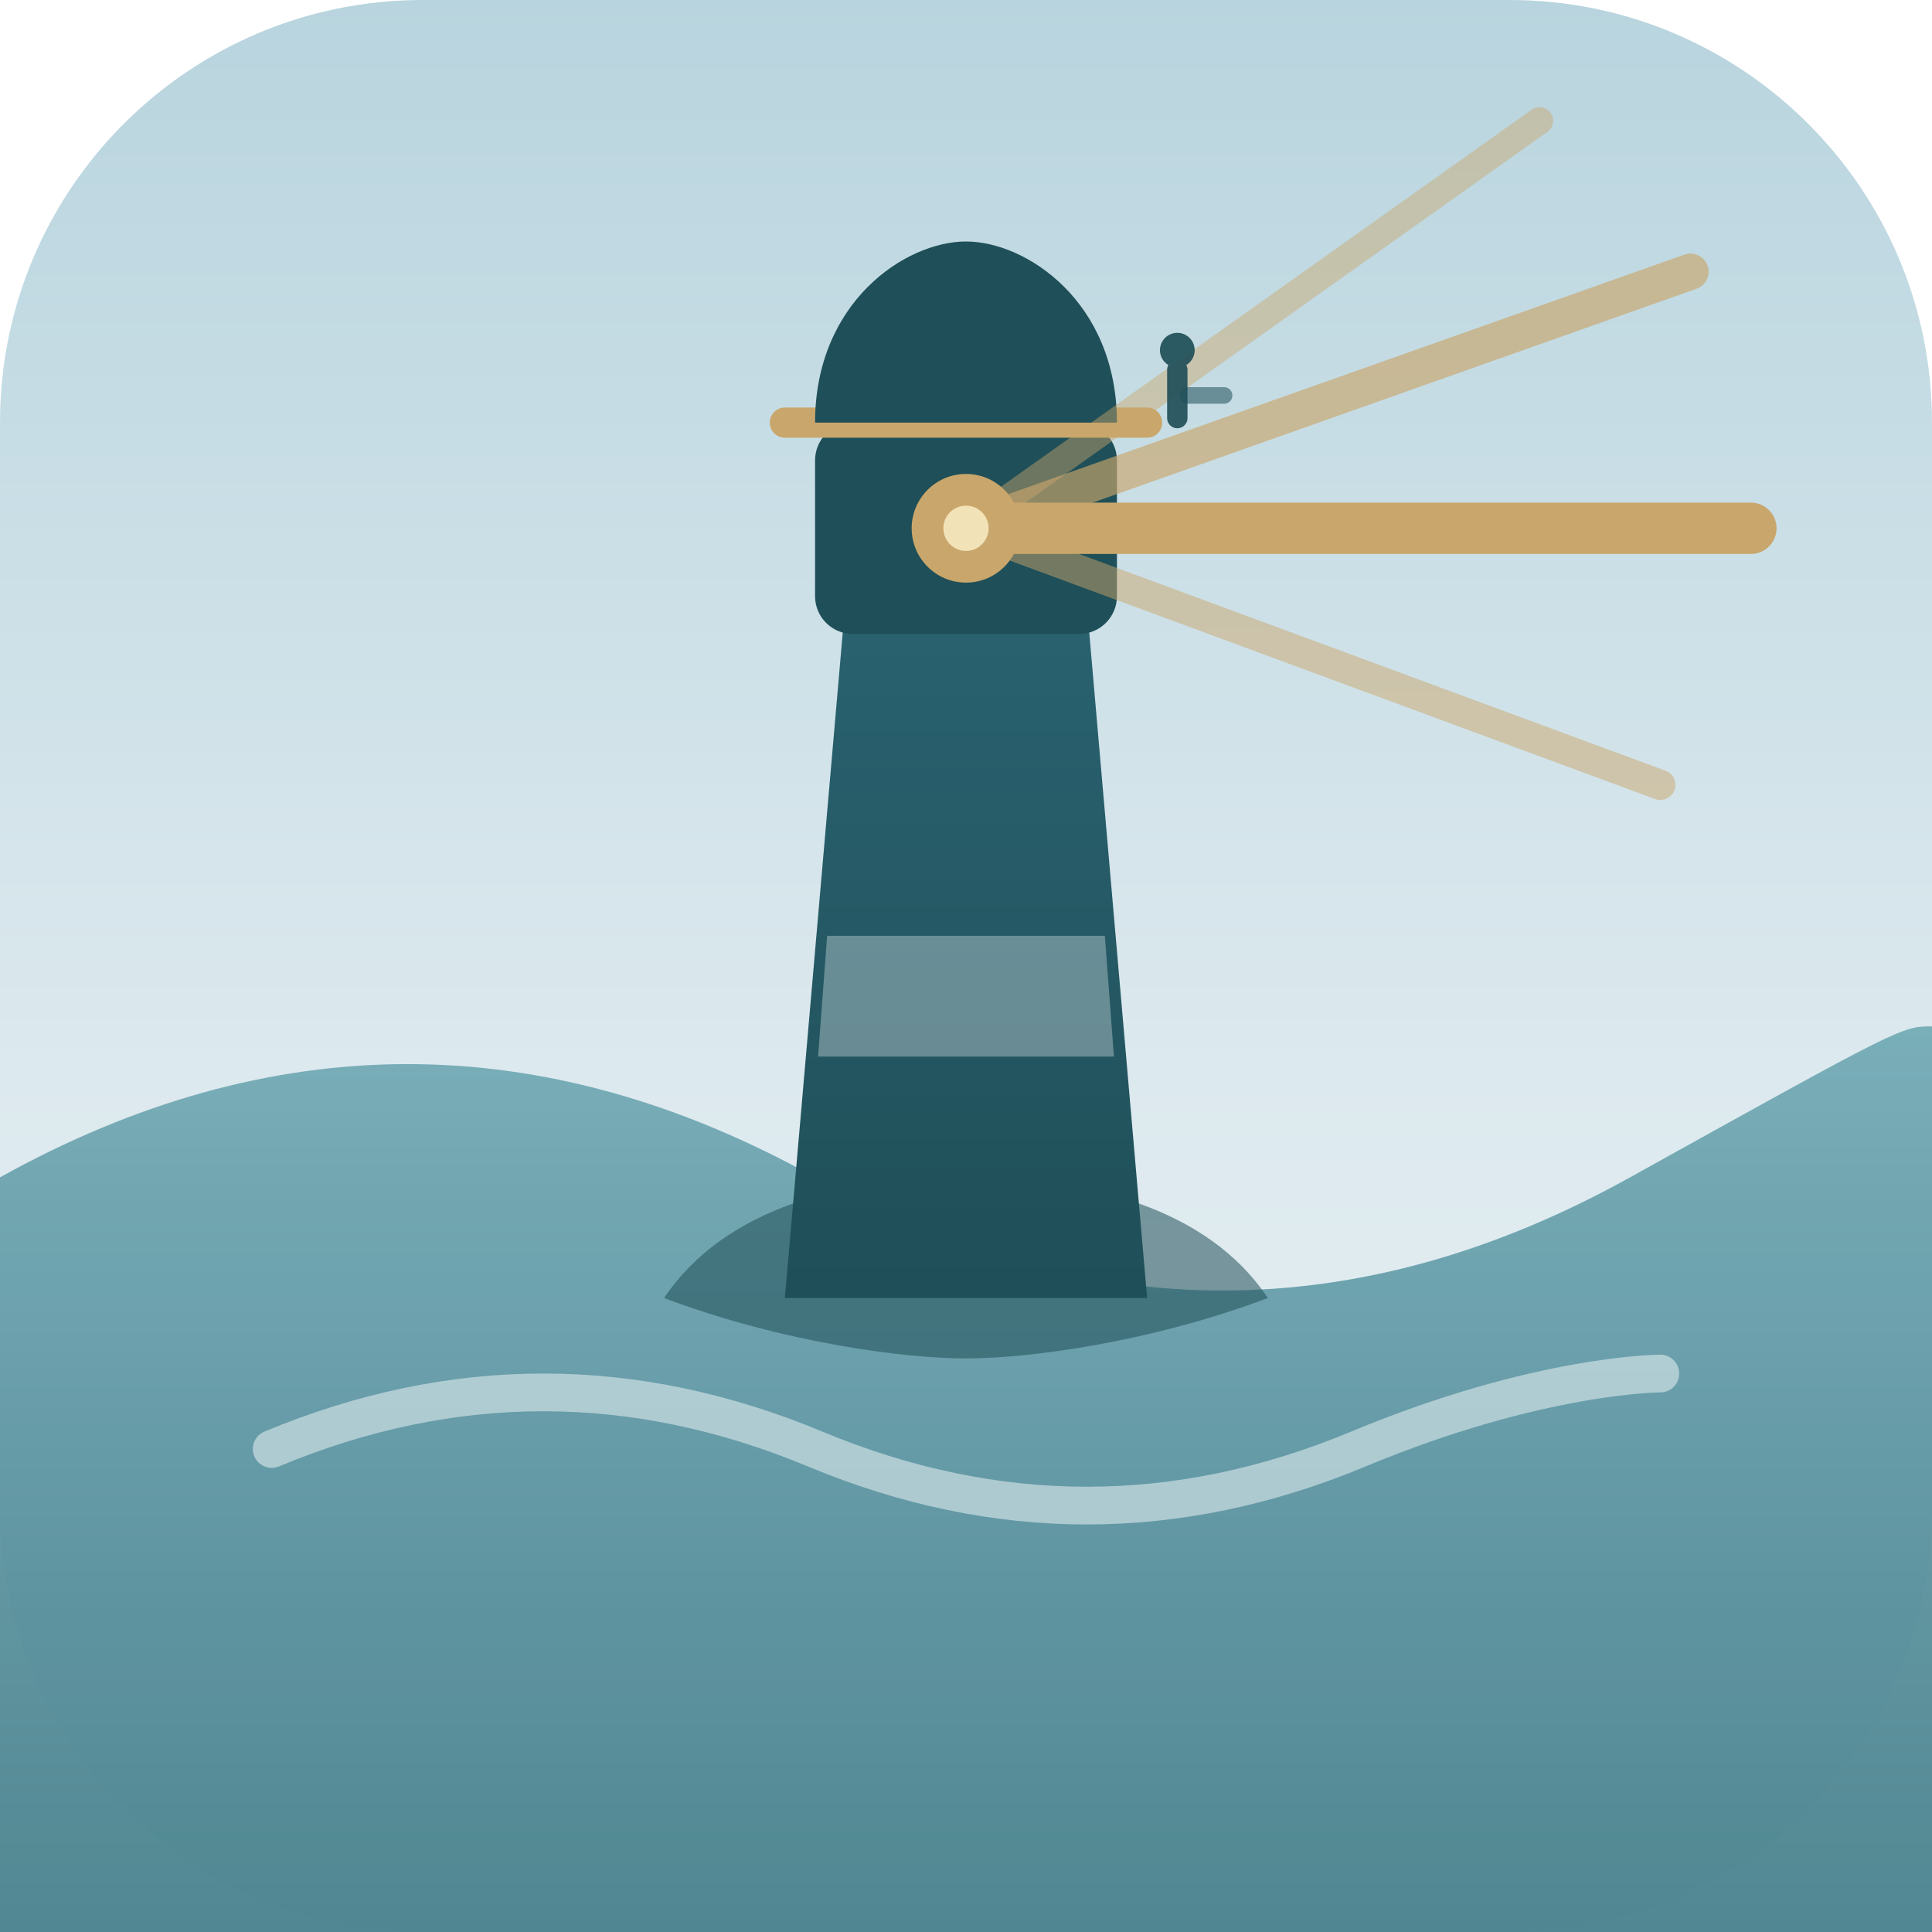
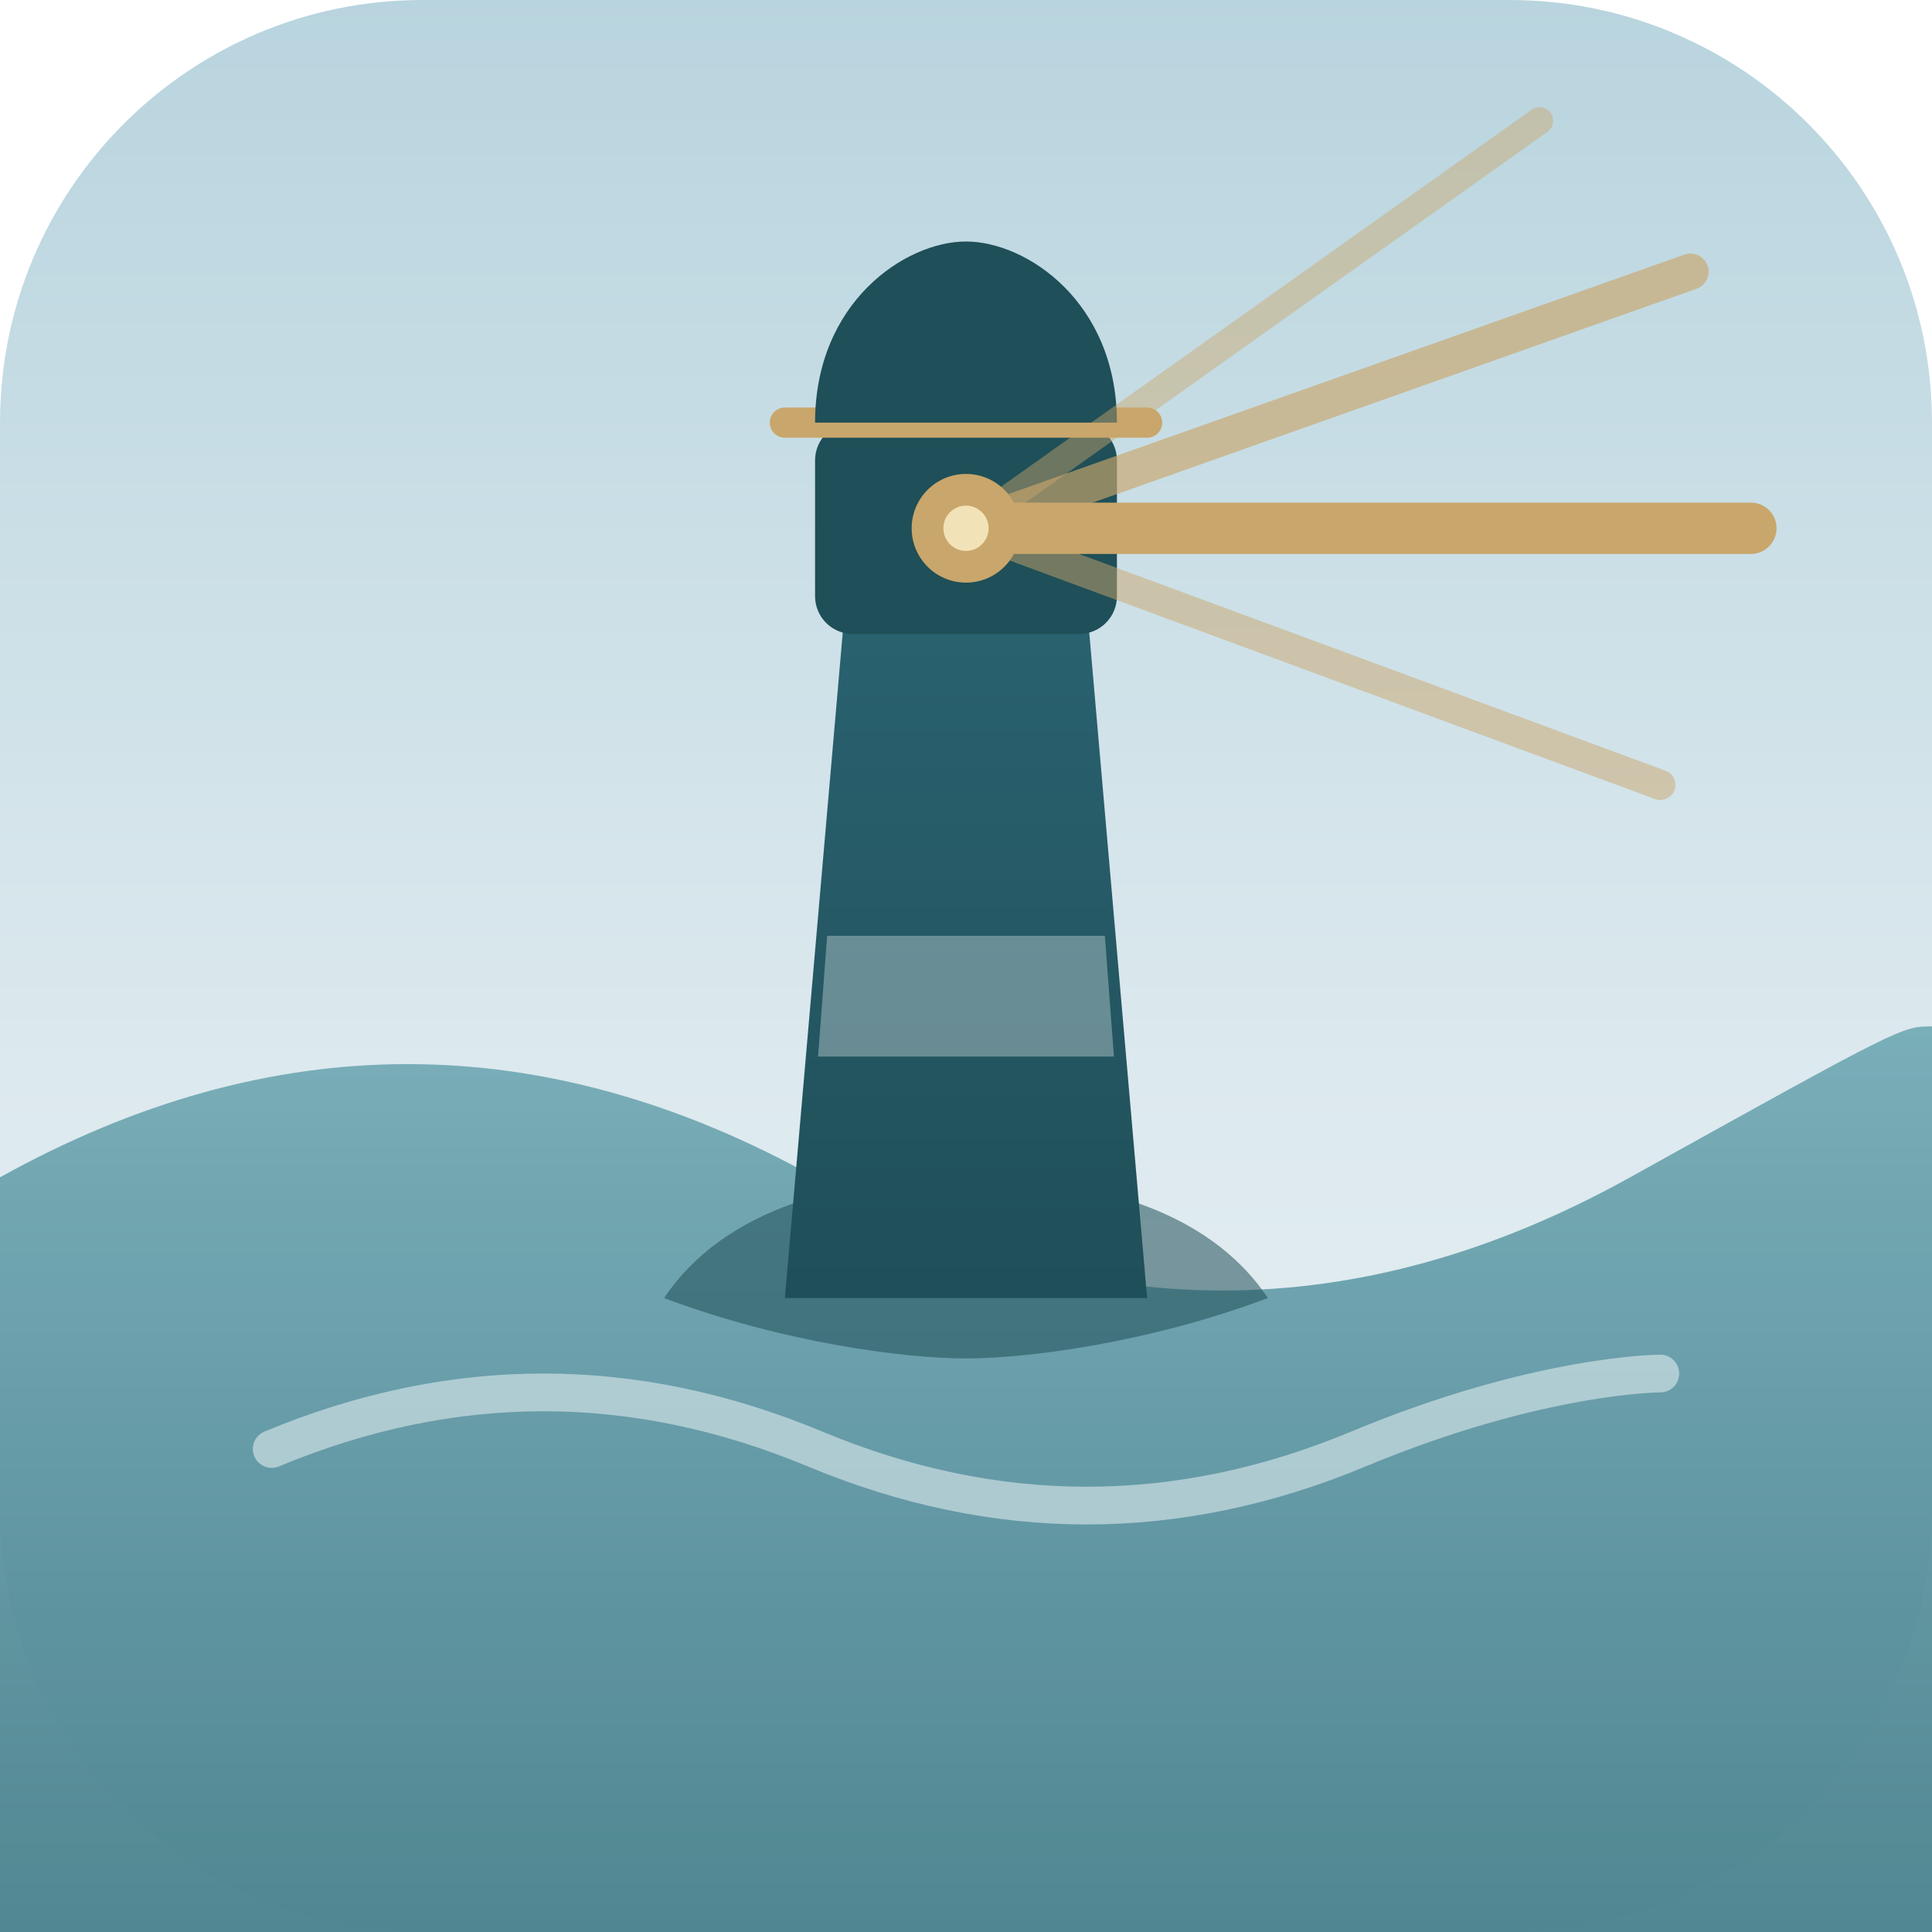
<svg xmlns="http://www.w3.org/2000/svg" viewBox="0 0 128 128" fill="none">
  <defs>
    <linearGradient id="sky" x1="0" y1="0" x2="0" y2="1">
      <stop offset="0%" stop-color="#B8D4DE" />
      <stop offset="55%" stop-color="#DCE9EE" />
      <stop offset="100%" stop-color="#EAF2F4" />
    </linearGradient>
    <linearGradient id="water" x1="0" y1="0" x2="0" y2="1">
      <stop offset="0%" stop-color="#6FA8B4" />
      <stop offset="100%" stop-color="#3E7A86" />
    </linearGradient>
    <linearGradient id="tower" x1="0" y1="0" x2="0" y2="1">
      <stop offset="0%" stop-color="#2A6270" />
      <stop offset="100%" stop-color="#1F4F58" />
    </linearGradient>
  </defs>
  <rect width="128" height="128" rx="28" fill="url(#sky)" />
  <path d="M0 78c18-10 36-10 54 0s36 10 54 0 18-10 20-10v60H0V78z" fill="url(#water)" opacity=".9" />
  <path d="M44 86c4-6 12-8 20-8s16 2 20 8c-8 3-16 4-20 4s-12-1-20-4z" fill="#1F4F58" opacity=".55" />
  <path d="M52 86L56 40h16l4 46H52z" fill="url(#tower)" />
  <path d="M54.8 62h18.4l.6 8H54.2l.6-8z" fill="#EAF2F4" opacity=".35" />
  <rect x="54" y="28" width="20" height="14" rx="2.5" fill="#1F4F58" />
  <path d="M52 28h24" stroke="#C9A66B" stroke-width="2" stroke-linecap="round" />
  <path d="M54 28c0-8 6-12 10-12s10 4 10 12H54z" fill="#1F4F58" />
  <g stroke="#C9A66B" stroke-linecap="round">
    <path d="M64 35L102 8" stroke-width="1.8" opacity=".45" />
    <path d="M64 35L112 18" stroke-width="2.4" opacity=".65" />
    <path d="M64 35L116 35" stroke-width="3.4" />
    <path d="M64 35L110 52" stroke-width="2" opacity=".5" />
  </g>
  <circle cx="64" cy="35" r="3.6" fill="#C9A66B" />
  <circle cx="64" cy="35" r="1.5" fill="#F2E2B8" />
-   <g fill="#1F4F58" opacity=".92">
-     <circle cx="78" cy="23.2" r="1.15" />
-     <path d="M78 24.5v3.2" stroke="#1F4F58" stroke-width="1.35" stroke-linecap="round" />
-   </g>
-   <path d="M78.7 26.2h2.4" stroke="#1F4F58" stroke-width="1.1" stroke-linecap="round" opacity=".55" />
  <path d="M18 96c12-5 24-5 36 0s24 5 36 0 20-5 20-5" stroke="#EAF2F4" stroke-width="2.5" stroke-linecap="round" opacity=".55" />
</svg>
